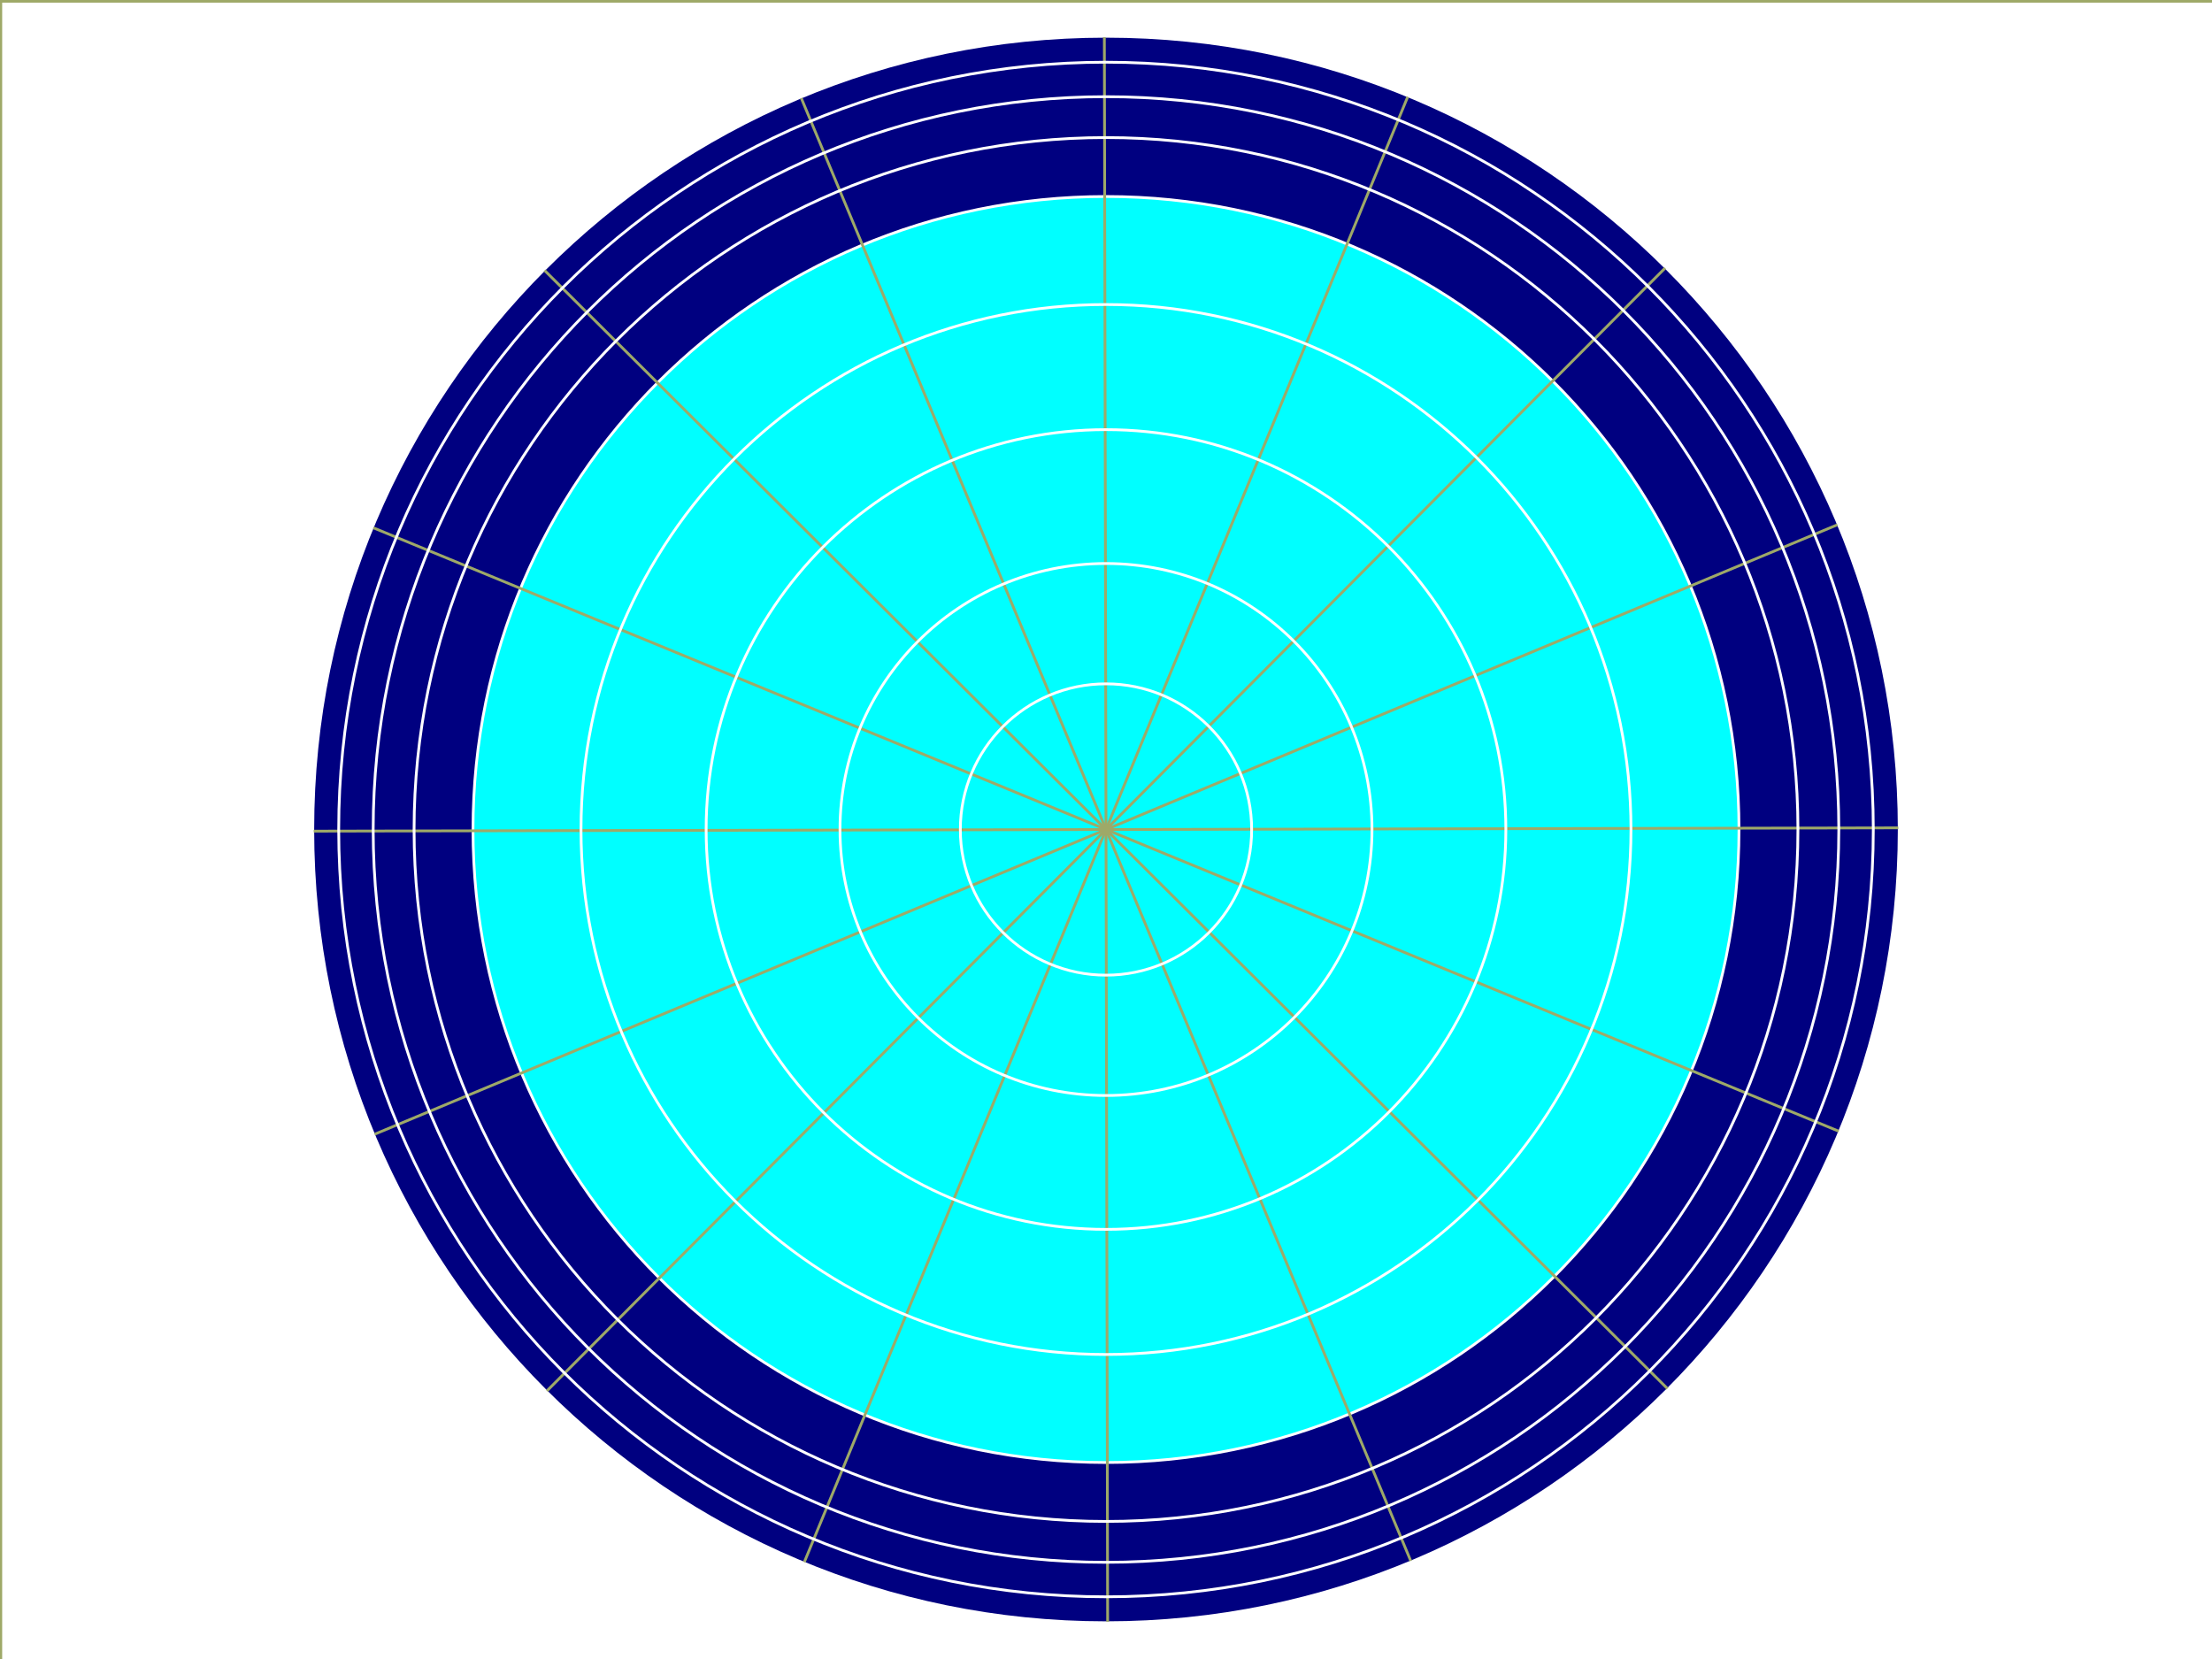
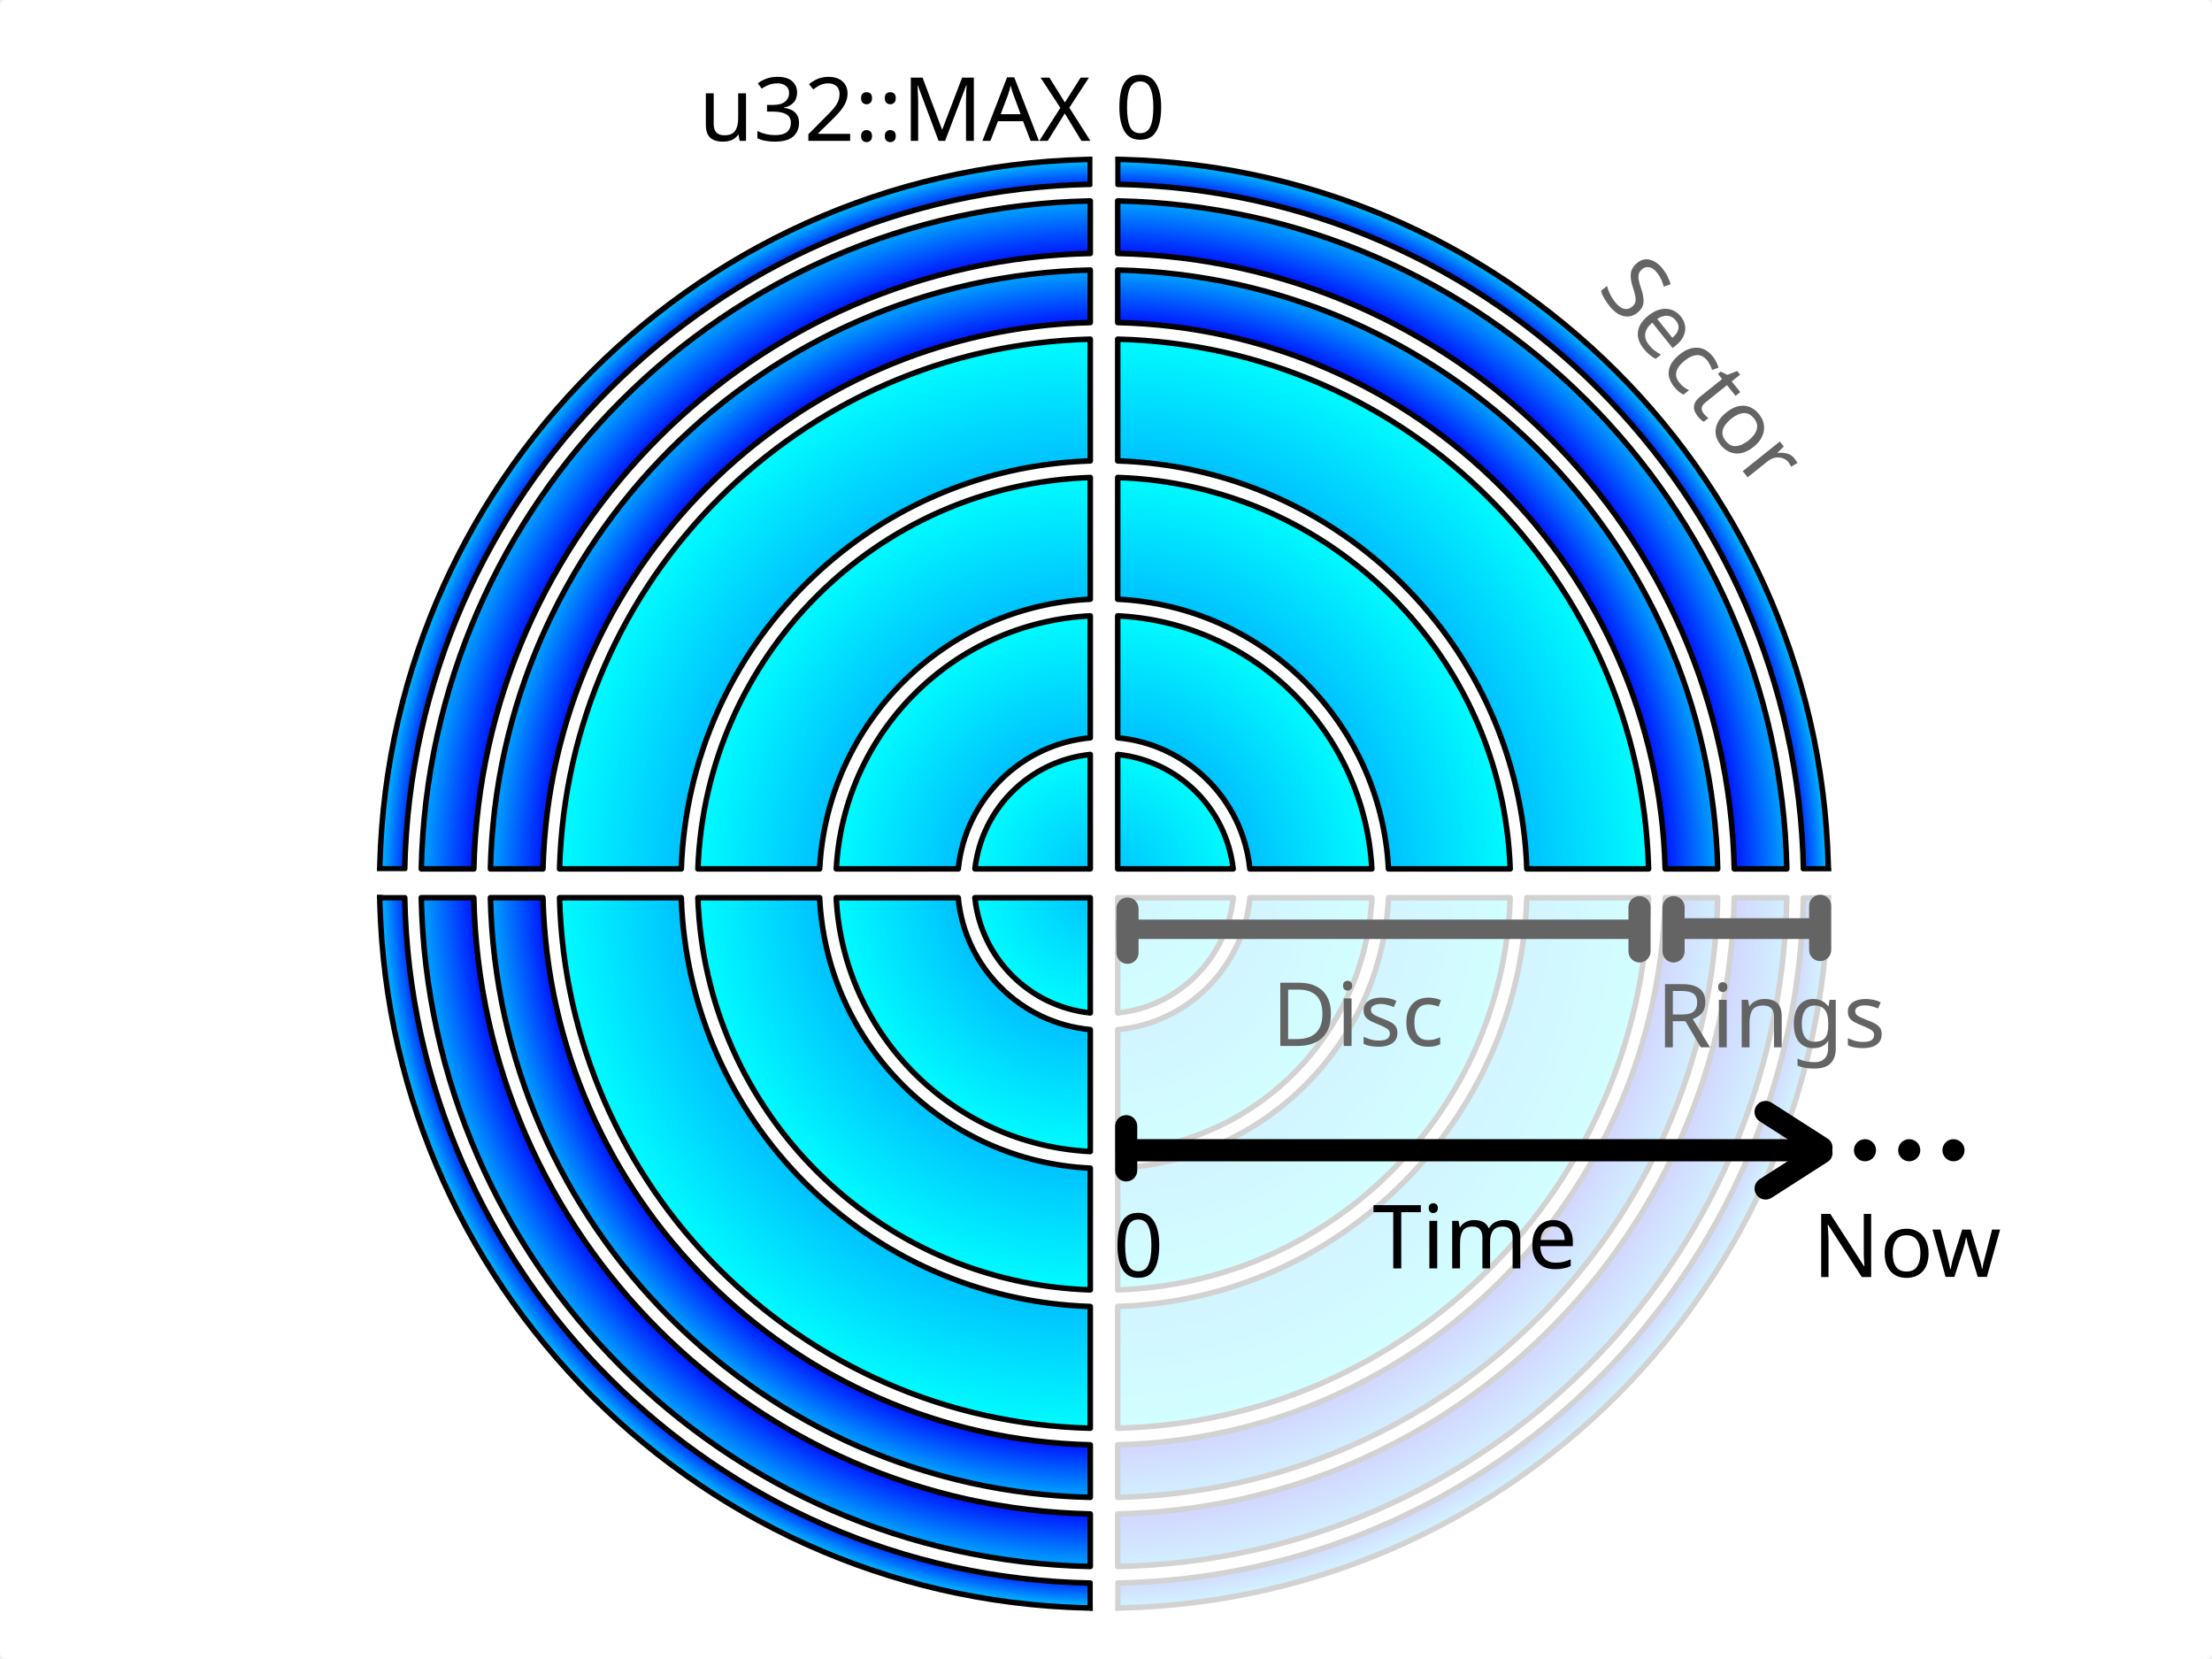
- <svg xmlns="http://www.w3.org/2000/svg" width="800" height="600" viewBox="0 0 211.667 158.75" version="1.1" id="svg5">
-   <defs id="defs2" />
+ <svg xmlns="http://www.w3.org/2000/svg" xmlns:xlink="http://www.w3.org/1999/xlink" width="800" height="600" viewBox="0 0 211.667 158.75" version="1.1" id="svg5">
+   <defs id="defs2">
+     <linearGradient id="linearGradient28546">
+       <stop style="stop-color:#00beff;stop-opacity:1;" offset="0" id="stop28542" />
+       <stop style="stop-color:#00ffff;stop-opacity:1;" offset="1" id="stop28544" />
+     </linearGradient>
+     <linearGradient id="linearGradient28534">
+       <stop style="stop-color:#00beff;stop-opacity:1;" offset="0" id="stop28530" />
+       <stop style="stop-color:#00beff;stop-opacity:1;" offset="0.5" id="stop28538" />
+       <stop style="stop-color:#00ffff;stop-opacity:1;" offset="1" id="stop28532" />
+     </linearGradient>
+     <linearGradient id="linearGradient28522">
+       <stop style="stop-color:#00beff;stop-opacity:1;" offset="0" id="stop28518" />
+       <stop style="stop-color:#00beff;stop-opacity:1;" offset="0.664" id="stop28526" />
+       <stop style="stop-color:#00ffff;stop-opacity:1;" offset="1" id="stop28520" />
+     </linearGradient>
+     <linearGradient id="linearGradient28510">
+       <stop style="stop-color:#00beff;stop-opacity:1;" offset="0" id="stop28506" />
+       <stop style="stop-color:#00beff;stop-opacity:1;" offset="0.748" id="stop28514" />
+       <stop style="stop-color:#00ffff;stop-opacity:1;" offset="1" id="stop28508" />
+     </linearGradient>
+     <linearGradient id="linearGradient28498">
+       <stop style="stop-color:#0000ff;stop-opacity:1;" offset="0" id="stop28494" />
+       <stop style="stop-color:#0000ff;stop-opacity:1;" offset="0.887" id="stop28502" />
+       <stop style="stop-color:#00beff;stop-opacity:1;" offset="1" id="stop28496" />
+     </linearGradient>
+     <linearGradient id="linearGradient28486">
+       <stop style="stop-color:#0000ff;stop-opacity:1;" offset="0" id="stop28482" />
+       <stop style="stop-color:#0000ff;stop-opacity:1;" offset="0.898" id="stop28490" />
+       <stop style="stop-color:#00beff;stop-opacity:1;" offset="1" id="stop28484" />
+     </linearGradient>
+     <linearGradient id="linearGradient27767">
+       <stop style="stop-color:#0000ff;stop-opacity:1;" offset="0" id="stop27763" />
+       <stop style="stop-color:#0000ff;stop-opacity:1;" offset="0.954" id="stop27771" />
+       <stop style="stop-color:#00beff;stop-opacity:1;" offset="1" id="stop27765" />
+     </linearGradient>
+     <radialGradient xlink:href="#linearGradient27767" id="radialGradient27769" cx="105.833" cy="79.375" fx="105.833" fy="79.375" r="69.321" gradientUnits="userSpaceOnUse" gradientTransform="translate(-0.1851793,5.185843)" />
+     <radialGradient xlink:href="#linearGradient28486" id="radialGradient28488" cx="105.833" cy="79.375" fx="105.833" fy="79.375" r="66.278" gradientUnits="userSpaceOnUse" gradientTransform="translate(-0.1851793,5.185843)" />
+     <radialGradient xlink:href="#linearGradient28498" id="radialGradient28500" cx="105.833" cy="79.375" fx="105.833" fy="79.375" r="59.664" gradientUnits="userSpaceOnUse" gradientTransform="translate(-0.1851793,5.185843)" />
+     <radialGradient xlink:href="#linearGradient28510" id="radialGradient28512" cx="105.833" cy="79.375" fx="105.833" fy="79.375" r="53.049" gradientUnits="userSpaceOnUse" gradientTransform="translate(-0.1851793,5.185843)" />
+     <radialGradient xlink:href="#linearGradient28522" id="radialGradient28524" cx="105.833" cy="79.375" fx="105.833" fy="79.375" r="39.82" gradientUnits="userSpaceOnUse" gradientTransform="translate(-0.1851793,5.185843)" />
+     <radialGradient xlink:href="#linearGradient28534" id="radialGradient28536" cx="105.833" cy="79.375" fx="105.833" fy="79.375" r="26.591" gradientUnits="userSpaceOnUse" gradientTransform="translate(-0.1851793,5.185843)" />
+     <radialGradient xlink:href="#linearGradient28546" id="radialGradient28548" cx="105.833" cy="79.375" fx="105.833" fy="79.375" r="13.361" gradientUnits="userSpaceOnUse" gradientTransform="translate(-0.1851793,5.185843)" />
+   </defs>
  <g id="layer1">
-     <rect style="font-variation-settings:'wght' 150;opacity:1;fill:#ffffff;fill-opacity:1;stroke:#9ea968;stroke-width:0.258;stroke-linecap:butt;stroke-linejoin:miter;stroke-miterlimit:4;stroke-dasharray:none;stroke-dashoffset:0;stroke-opacity:1;stop-color:#000000;stop-opacity:1" id="rect3497" width="212.035" height="159.209" x="0.079" y="0.126" />
-     <circle style="font-variation-settings:'wght' 150;fill:#000080;stroke:none;stroke-width:0.265" id="path234" cx="105.833" cy="79.375" r="75.77" />
-     <circle style="font-variation-settings:'wght' 150;fill:#00ffff;stroke:#ffffff;stroke-width:0.265;stroke-opacity:1" id="path396" cx="105.833" cy="79.375" r="60.572" />
-     <g id="g2070">
-       <path style="font-variation-settings:'wght' 150;fill:#000000;stroke:#9ea968;stroke-width:0.265;stroke-opacity:1" d="M 105.676,3.56 105.991,155.19" id="path1060" />
-       <path style="font-variation-settings:'wght' 150;fill:#ff2a2a;stroke:#9ea968;stroke-width:0.265;stroke-opacity:1" d="M 181.649,79.217 30.018,79.533" id="path1060-3" />
-     </g>
-     <g id="g2070-2" transform="rotate(22.5,105.8333,79.375)">
-       <path style="font-variation-settings:'wght' 150;fill:#000000;stroke:#9ea968;stroke-width:0.265;stroke-opacity:1" d="M 105.676,3.56 105.991,155.19" id="path1060-9" />
-       <path style="font-variation-settings:'wght' 150;fill:#000000;stroke:#9ea968;stroke-width:0.265;stroke-opacity:1" d="M 181.649,79.217 30.018,79.533" id="path1060-3-1" />
-     </g>
-     <g id="g2027" transform="rotate(45,111.4235,67.17935)">
-       <path style="font-variation-settings:'wght' 150;fill:#000000;stroke:#9ea968;stroke-width:0.265;stroke-opacity:1" d="M 115.937,3.94 116.252,155.571" id="path1060-7" />
-       <path style="font-variation-settings:'wght' 150;fill:#000000;stroke:#9ea968;stroke-width:0.265;stroke-opacity:1" d="M 191.91,79.598 40.279,79.913" id="path1060-3-5" />
-     </g>
-     <g id="g2027-3" transform="rotate(67.5,111.2488,71.88712)">
-       <path style="font-variation-settings:'wght' 150;fill:#000000;stroke:#9ea968;stroke-width:0.265;stroke-opacity:1" d="M 115.937,3.94 116.252,155.571" id="path1060-7-5" />
-       <path style="font-variation-settings:'wght' 150;fill:#000000;stroke:#9ea968;stroke-width:0.265;stroke-opacity:1" d="M 191.91,79.598 40.279,79.913" id="path1060-3-5-6" />
-     </g>
-     <circle style="font-variation-settings:'wght' 150;fill:none;fill-opacity:1;stroke:#ffffff;stroke-width:0.265;stroke-dasharray:none;stroke-opacity:1" id="path2163" cx="105.833" cy="79.375" r="13.938" />
-     <circle style="font-variation-settings:'wght' 150;fill:none;fill-opacity:1;stroke:#ffffff;stroke-width:0.265;stroke-dasharray:none;stroke-opacity:1" id="path2163-2" cx="105.833" cy="79.375" r="25.453" />
-     <circle style="font-variation-settings:'wght' 150;fill:none;fill-opacity:1;stroke:#ffffff;stroke-width:0.265;stroke-dasharray:none;stroke-opacity:1" id="path2163-2-7" cx="105.833" cy="79.375" r="38.263" />
-     <circle style="font-variation-settings:'wght' 150;fill:none;fill-opacity:1;stroke:#ffffff;stroke-width:0.265;stroke-dasharray:none;stroke-opacity:1" id="path2163-2-7-0" cx="105.833" cy="79.375" r="50.236" />
-     <path id="path2163-2-7-9" style="font-variation-settings:'wght' 150;fill:none;stroke:#ffffff;stroke-width:0.265;stroke-dasharray:none" d="M 172.044,79.375 A 66.211,66.211 0 0 1 105.833,145.586 66.211,66.211 0 0 1 39.623,79.375 66.211,66.211 0 0 1 105.833,13.164 66.211,66.211 0 0 1 172.044,79.375 Z" />
-     <path id="path2163-2-7-9-6" style="font-variation-settings:'wght' 150;fill:none;stroke:#ffffff;stroke-width:0.265;stroke-dasharray:none" d="M 175.956,79.375 A 70.123,70.123 0 0 1 105.833,149.498 70.123,70.123 0 0 1 35.71,79.375 70.123,70.123 0 0 1 105.833,9.252 70.123,70.123 0 0 1 175.956,79.375 Z" />
-     <path id="path2163-2-7-9-6-0" style="font-variation-settings:'wght' 150;fill:none;stroke:#ffffff;stroke-width:0.265;stroke-dasharray:none" d="M 179.256,79.375 A 73.423,73.423 0 0 1 105.833,152.798 73.423,73.423 0 0 1 32.411,79.375 73.423,73.423 0 0 1 105.833,5.952 73.423,73.423 0 0 1 179.256,79.375 Z" />
+     <rect style="fill:#ffffff;fill-opacity:1;stroke:none;stroke-width:0.529;stroke-dasharray:none;stroke-opacity:1" id="rect30364" width="211.667" height="158.75" x="0" y="0" ry="0.595" />
+     <circle style="fill:url(#radialGradient27769);fill-opacity:1;stroke:#000000;stroke-width:0.529;stroke-linecap:round;stroke-linejoin:round;stroke-miterlimit:2;stroke-dasharray:none;stroke-opacity:1" id="path27738" cx="105.648" cy="84.561" r="69.321" />
+     <circle style="fill:url(#radialGradient28488);fill-opacity:1;stroke:#000000;stroke-width:1.587;stroke-linecap:round;stroke-linejoin:round;stroke-miterlimit:2;stroke-dasharray:none;stroke-opacity:1" id="path28480" cx="105.648" cy="84.561" r="66.146" />
+     <circle style="fill:url(#radialGradient28500);fill-opacity:1;stroke:#000000;stroke-width:1.587;stroke-linecap:round;stroke-linejoin:round;stroke-miterlimit:2;stroke-dasharray:none;stroke-opacity:1" id="path28492" cx="105.648" cy="84.561" r="59.531" />
+     <circle style="fill:url(#radialGradient28512);fill-opacity:1;stroke:#000000;stroke-width:1.587;stroke-linecap:round;stroke-linejoin:round;stroke-miterlimit:2;stroke-dasharray:none;stroke-opacity:1" id="path28504" cx="105.648" cy="84.561" r="52.917" />
+     <circle style="fill:url(#radialGradient28524);fill-opacity:1;stroke:#000000;stroke-width:1.587;stroke-linecap:round;stroke-linejoin:round;stroke-miterlimit:2;stroke-dasharray:none;stroke-opacity:1" id="path28516" cx="105.648" cy="84.561" r="39.688" />
+     <circle style="fill:url(#radialGradient28536);fill-opacity:1;stroke:#000000;stroke-width:1.587;stroke-linecap:round;stroke-linejoin:round;stroke-miterlimit:2;stroke-dasharray:none;stroke-opacity:1" id="path28528" cx="105.648" cy="84.561" r="26.458" />
+     <circle style="fill:url(#radialGradient28548);fill-opacity:1;stroke:#000000;stroke-width:1.587;stroke-linecap:round;stroke-linejoin:round;stroke-miterlimit:2;stroke-dasharray:none;stroke-opacity:1" id="path28540" cx="105.648" cy="84.561" r="13.229" />
+     <path id="circle29109" style="color:#000000;fill:#ffffff;fill-opacity:1;stroke:#000000;stroke-width:0.529;stroke-linecap:round;stroke-linejoin:round;stroke-miterlimit:2;stroke-dasharray:none;stroke-opacity:1" d="m 104.328,15.252 v 2.386 C 68.449,18.334 39.473,47.277 38.727,83.143 H 36.342 v 2.757 h 2.385 c 0.706,35.902 29.697,64.887 65.602,65.583 v 2.386 h 2.626 v -2.386 c 35.912,-0.688 64.911,-29.675 65.617,-65.583 h 2.385 v -2.757 h -2.385 C 171.825,47.272 142.84,18.326 106.955,17.638 v -2.386 z m 0,3.973 v 5.028 C 72.102,24.946 46.084,50.93 45.341,83.143 h -5.028 C 41.058,48.136 69.308,19.92 104.328,19.226 Z m 2.626,0 c 35.027,0.686 63.283,28.905 64.028,63.918 h -5.028 C 165.211,50.925 139.187,24.939 106.955,24.253 Z m -2.626,6.614 v 5.027 c -28.573,0.69 -51.631,23.716 -52.372,52.277 h -5.028 c 0.742,-31.355 26.032,-56.612 57.4,-57.304 z m 2.626,0 c 31.374,0.684 56.67,25.944 57.413,57.304 h -5.028 C 158.599,54.578 135.534,31.549 106.955,30.866 Z m -2.626,6.615 V 44.104 C 83.062,44.787 65.927,61.89 65.194,83.143 H 53.545 C 54.284,55.442 76.614,33.143 104.328,32.454 Z m 2.626,0 c 27.721,0.681 50.059,22.983 50.798,50.689 H 146.102 C 145.369,61.885 128.227,44.779 106.955,44.103 Z m 0,13.236 c 20.413,0.673 36.828,17.054 37.558,37.453 h -11.649 C 132.148,69.192 120.92,58.001 106.955,57.341 Z m -2.626,5.17e-4 V 57.341 C 90.369,58.009 79.149,69.197 78.433,83.143 H 66.783 C 67.513,62.75 83.922,46.371 104.328,45.691 Z m 2.626,13.239 c 13.106,0.655 23.608,11.123 24.319,24.214 h -11.674 c -0.669,-6.643 -5.987,-11.928 -12.645,-12.545 z m -2.627,5.16e-4 c 3.4e-4,-1.7e-5 6.9e-4,1.8e-5 0.001,0 v 11.67 c -6.651,0.624 -11.963,5.906 -12.632,12.543 H 80.022 C 80.734,70.058 91.229,59.593 104.327,58.93 Z m 2.627,13.263 c 5.795,0.602 10.395,5.171 11.049,10.95 h -11.049 z m -2.626,0.002 V 83.143 H 93.294 c 0.653,-5.775 5.246,-10.34 11.034,-10.949 z m -64.016,13.706 h 5.028 c 0.704,32.249 26.737,58.274 58.989,58.967 v 5.028 C 69.282,149.201 41.017,120.944 40.312,85.901 Z m 6.616,0 h 5.027 c 0.701,28.596 23.775,51.664 52.374,52.354 v 5.027 C 72.935,142.59 47.63,117.291 46.928,85.901 Z m 6.615,0 h 11.648 c 0.694,21.289 17.845,38.433 39.137,39.117 v 11.649 C 76.588,135.978 54.242,113.638 53.543,85.901 Z m 13.237,0 h 11.65 c 0.678,13.982 11.913,25.211 25.898,25.88 v 11.65 C 83.896,122.75 67.471,106.331 66.78,85.901 Z m 13.237,0 h 11.673 c 0.635,6.674 5.962,11.995 12.639,12.621 V 110.191 C 91.203,109.527 80.691,99.023 80.017,85.901 Z m 13.268,0 h 11.043 v 11.026 C 98.514,96.316 93.905,91.712 93.285,85.901 Z m 13.669,0 h 11.058 c -0.621,5.816 -5.237,10.423 -11.058,11.028 z m 12.651,0 h 11.673 c -0.674,13.127 -11.192,23.634 -24.324,24.291 V 98.523 c 6.683,-0.619 12.016,-5.944 12.651,-12.622 z m 13.262,0 h 11.648 c -0.691,20.435 -17.122,36.857 -37.561,37.531 v -11.65 c 13.992,-0.661 25.235,-11.893 25.913,-25.88 z m 13.237,0 h 11.65 c -0.699,27.742 -23.054,50.085 -50.801,50.766 v -11.649 c 21.299,-0.676 38.456,-17.823 39.15,-39.118 z m 13.236,0 h 5.027 c -0.702,31.396 -26.014,56.697 -57.414,57.382 v -5.027 c 28.606,-0.683 51.685,-23.753 52.386,-52.354 z m 6.615,0 h 5.027 c -0.705,35.048 -28.976,63.308 -64.029,63.995 v -5.028 c 32.258,-0.686 58.298,-26.713 59.002,-58.967 z" />
+     <rect style="fill:#ffffff;fill-opacity:1;stroke:none;stroke-width:0.529;stroke-dasharray:none;stroke-opacity:1" id="rect29146" width="4.294" height="2.281" x="171.783" y="83.378" />
+     <rect style="fill:#ffffff;fill-opacity:1;stroke:none;stroke-width:0.529;stroke-dasharray:none;stroke-opacity:1" id="rect29148" width="5.299" height="2.255" x="34.211" y="83.361" />
+     <rect style="fill:#ffffff;fill-opacity:1;stroke:none;stroke-width:0.529;stroke-dasharray:none;stroke-opacity:1" id="rect29150" width="2.182" height="5.624" x="104.534" y="12.8" />
+     <rect style="fill:#ffffff;fill-opacity:1;stroke:none;stroke-width:0.529;stroke-dasharray:none;stroke-opacity:1" id="rect29152" width="2.141" height="5.85" x="104.573" y="150.707" />
+     <rect style="fill:#ffffff;fill-opacity:0.821;stroke:none;stroke-width:0.529;stroke-dasharray:none;stroke-opacity:1" id="rect29154" width="82.656" height="71.996" x="105.648" y="84.561" />
+     <rect style="fill:#646464;fill-opacity:1;stroke:none;stroke-width:0.265;stroke-linecap:round;stroke-linejoin:round;stroke-miterlimit:2;stroke-dasharray:none;stroke-opacity:1" id="rect26194" width="2.117" height="6.35" x="-157.944" y="-92.099" ry="1.058" transform="scale(-1)" />
+     <text xml:space="preserve" style="font-size:8.467px;line-height:1.25;font-family:sans-serif;-inkscape-font-specification:sans-serif;fill:#646464;fill-opacity:1;stroke-width:0.265" x="121.684" y="100.087" id="text26207">
+       <tspan id="tspan26205" style="font-size:8.467px;fill:#646464;fill-opacity:1;stroke-width:0.265" x="121.684" y="100.087">Disc</tspan>
+     </text>
+     <rect style="fill:#646464;fill-opacity:1;stroke:none;stroke-width:0.265;stroke-linecap:round;stroke-linejoin:round;stroke-miterlimit:2;stroke-dasharray:none;stroke-opacity:1" id="rect26196" width="50.981" height="1.855" x="-157.813" y="-89.851" ry="1.3567627e-06" transform="scale(-1)" />
+     <rect style="fill:#646464;fill-opacity:1;stroke:none;stroke-width:0.265;stroke-linecap:round;stroke-linejoin:round;stroke-miterlimit:2;stroke-dasharray:none;stroke-opacity:1" id="rect26198" width="2.117" height="6.35" x="-108.948" y="-92.23" ry="1.058" transform="scale(-1)" />
+     <rect style="fill:#646464;fill-opacity:1;stroke:none;stroke-width:0.265;stroke-linecap:round;stroke-linejoin:round;stroke-miterlimit:2;stroke-dasharray:none;stroke-opacity:1" id="rect29969" width="2.117" height="6.35" x="-175.231" y="-91.968" ry="1.058" transform="scale(-1)" />
+     <rect style="fill:#646464;fill-opacity:1;stroke:none;stroke-width:0.265;stroke-linecap:round;stroke-linejoin:round;stroke-miterlimit:2;stroke-dasharray:none;stroke-opacity:1" id="rect29971" width="15.884" height="1.986" x="-174.969" y="-89.851" ry="1.3567627e-06" transform="scale(-1)" />
+     <text xml:space="preserve" style="font-size:8.467px;line-height:1.25;font-family:sans-serif;-inkscape-font-specification:sans-serif;fill:#646464;fill-opacity:1;stroke-width:0.265" x="158.498" y="100.217" id="text26279">
+       <tspan id="tspan26277" style="font-size:8.467px;fill:#646464;fill-opacity:1;stroke-width:0.265" x="158.498" y="100.217">Rings</tspan>
+     </text>
+     <rect style="fill:#646464;fill-opacity:1;stroke:none;stroke-width:0.265;stroke-linecap:round;stroke-linejoin:round;stroke-miterlimit:2;stroke-dasharray:none;stroke-opacity:1" id="rect29973" width="2.117" height="6.35" x="-161.202" y="-92.099" ry="1.058" transform="scale(-1)" />
+     <rect style="fill:#000000;fill-opacity:1;stroke:none;stroke-width:0.265;stroke-linecap:round;stroke-linejoin:round;stroke-miterlimit:2;stroke-dasharray:none;stroke-opacity:1" id="rect25335" width="2.117" height="6.35" x="106.706" y="106.706" ry="1.058" />
+     <rect style="fill:#000000;fill-opacity:1;stroke:none;stroke-width:0.265;stroke-linecap:round;stroke-linejoin:round;stroke-miterlimit:2;stroke-dasharray:none;stroke-opacity:1" id="rect26065" width="68.21" height="2.117" x="107.077" y="109.008" ry="0.595" />
+     <text xml:space="preserve" style="font-size:8.467px;line-height:1.25;font-family:sans-serif;-inkscape-font-specification:sans-serif;stroke-width:0.265" x="131.352" y="121.373" id="text26079">
+       <tspan id="tspan26077" style="font-size:8.467px;stroke-width:0.265" x="131.352" y="121.373">Time</tspan>
+     </text>
+     <text xml:space="preserve" style="font-size:8.467px;line-height:1.25;font-family:sans-serif;-inkscape-font-specification:sans-serif;stroke-width:0.265" x="106.508" y="122.195" id="text26087">
+       <tspan id="tspan26085" style="font-size:8.467px;stroke-width:0.265" x="106.508" y="122.195">0</tspan>
+     </text>
+     <text xml:space="preserve" style="font-size:8.467px;line-height:1.25;font-family:sans-serif;-inkscape-font-specification:sans-serif;stroke-width:0.265" x="173.442" y="122.202" id="text26083">
+       <tspan id="tspan26081" style="font-size:8.467px;stroke-width:0.265" x="173.442" y="122.202">Now</tspan>
+     </text>
+     <text xml:space="preserve" style="font-size:8.467px;line-height:1.25;font-family:sans-serif;-inkscape-font-specification:sans-serif;fill:#646464;fill-opacity:1;stroke-width:0.265" x="117.032" y="-102.006" id="text26289" transform="rotate(51.32142)">
+       <tspan id="tspan26287" style="font-size:8.467px;fill:#646464;fill-opacity:1;stroke-width:0.265" x="117.032" y="-102.006">Sector</tspan>
+     </text>
+     <rect style="fill:#000000;fill-opacity:1;stroke:none;stroke-width:0.265;stroke-linecap:round;stroke-linejoin:round;stroke-miterlimit:2;stroke-dasharray:none;stroke-opacity:1" id="rect26067" width="8.467" height="2.117" x="79.838" y="185.849" ry="1.058" transform="rotate(-32.64999)" />
+     <rect style="fill:#000000;fill-opacity:1;stroke:none;stroke-width:0.265;stroke-linecap:round;stroke-linejoin:round;stroke-miterlimit:2;stroke-dasharray:none;stroke-opacity:1" id="rect26069" width="8.467" height="2.117" x="198.601" y="0.501" ry="1.058" transform="matrix(0.841982,0.5395057,0.5395057,-0.841982,0,0)" />
+     <rect style="fill:#000000;fill-opacity:1;stroke:none;stroke-width:0.265;stroke-linecap:round;stroke-linejoin:round;stroke-miterlimit:2;stroke-dasharray:none;stroke-opacity:1" id="rect26071" width="2.117" height="2.117" x="177.403" y="109.008" ry="1.058" />
+     <rect style="fill:#000000;fill-opacity:1;stroke:none;stroke-width:0.265;stroke-linecap:round;stroke-linejoin:round;stroke-miterlimit:2;stroke-dasharray:none;stroke-opacity:1" id="rect26073" width="2.117" height="2.117" x="181.636" y="109.008" ry="1.058" />
+     <rect style="fill:#000000;fill-opacity:1;stroke:none;stroke-width:0.265;stroke-linecap:round;stroke-linejoin:round;stroke-miterlimit:2;stroke-dasharray:none;stroke-opacity:1" id="rect26075" width="2.117" height="2.117" x="185.87" y="109.008" ry="1.058" />
+     <text xml:space="preserve" style="font-size:8.467px;line-height:1.25;font-family:sans-serif;-inkscape-font-specification:sans-serif;stroke-width:0.265" x="106.693" y="13.293" id="text30260">
+       <tspan id="tspan30258" style="font-size:8.467px;stroke-width:0.265" x="106.693" y="13.293">0</tspan>
+     </text>
+     <text xml:space="preserve" style="font-size:8.467px;line-height:1.25;font-family:sans-serif;-inkscape-font-specification:sans-serif;stroke-width:0.265" x="66.873" y="13.478" id="text30264">
+       <tspan id="tspan30262" style="font-size:8.467px;stroke-width:0.265" x="66.873" y="13.478">u32::MAX</tspan>
+     </text>
  </g>
</svg>
